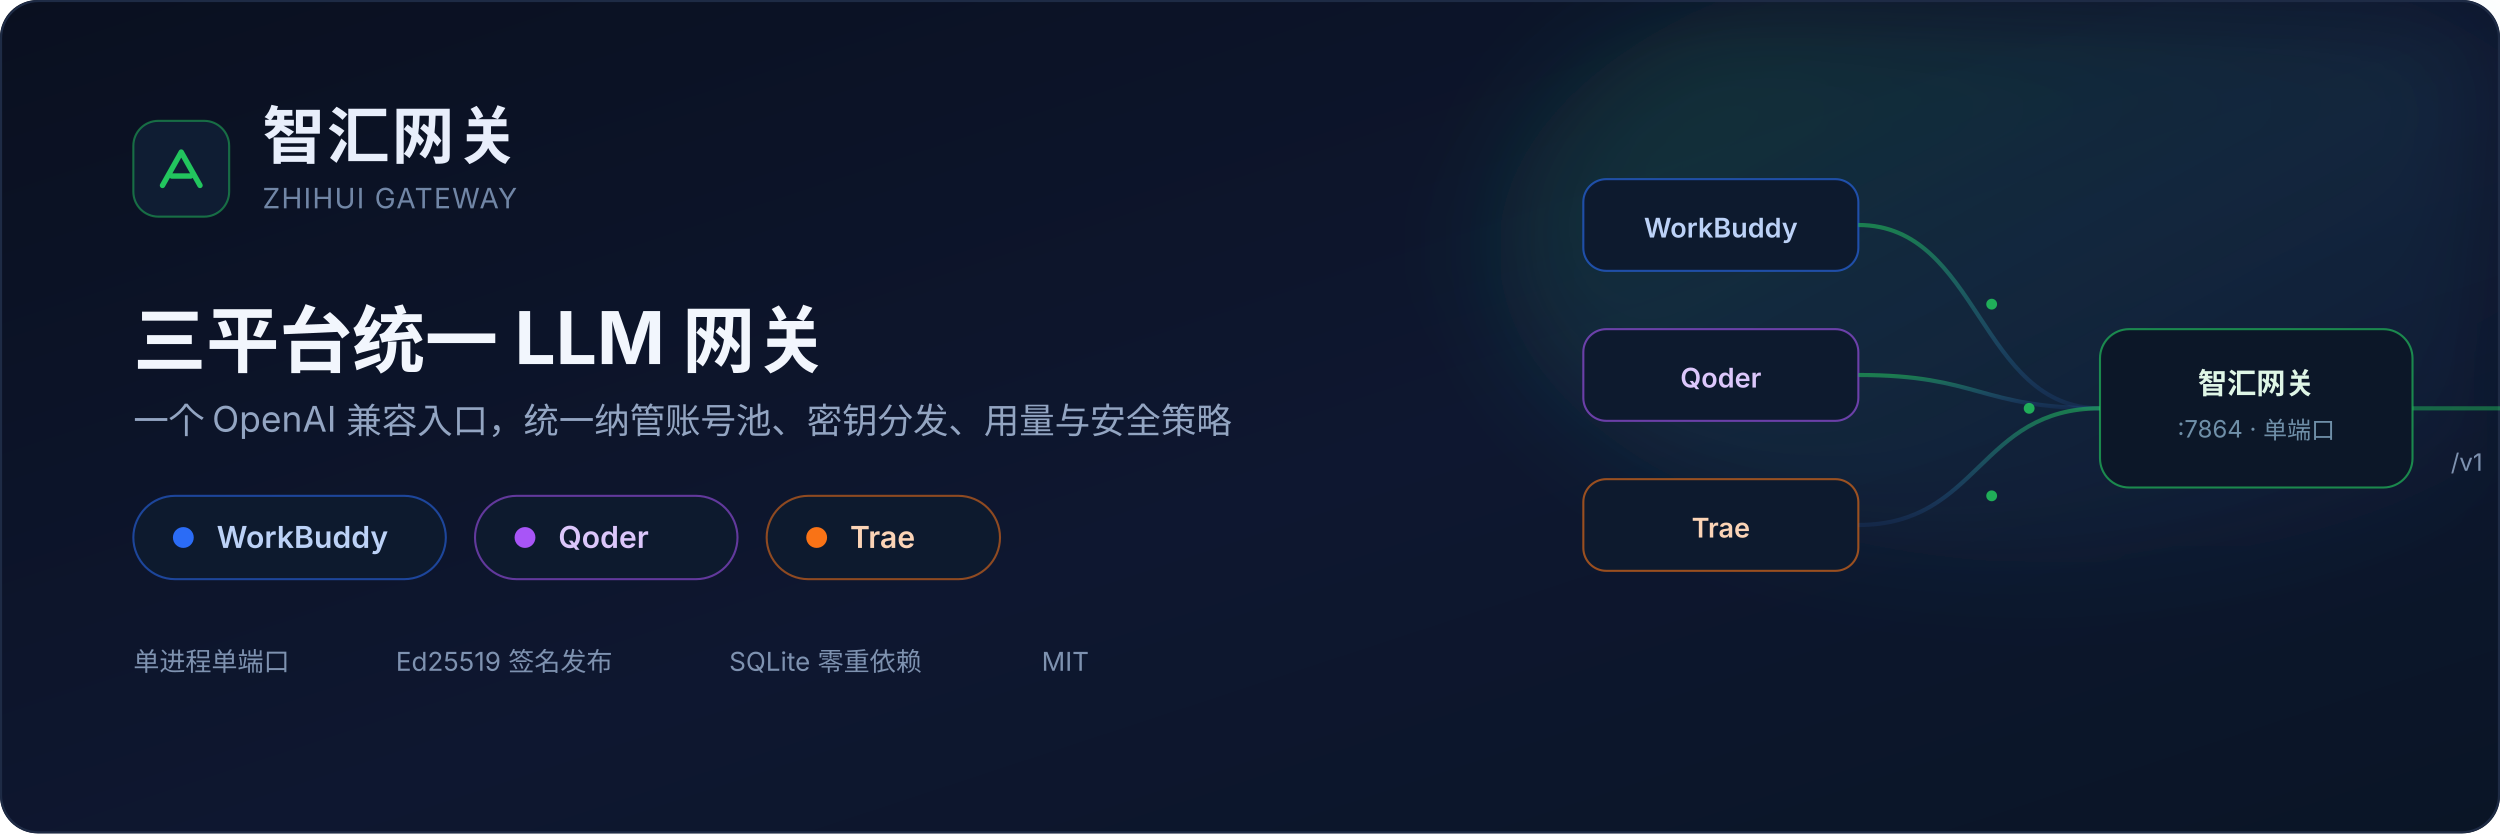
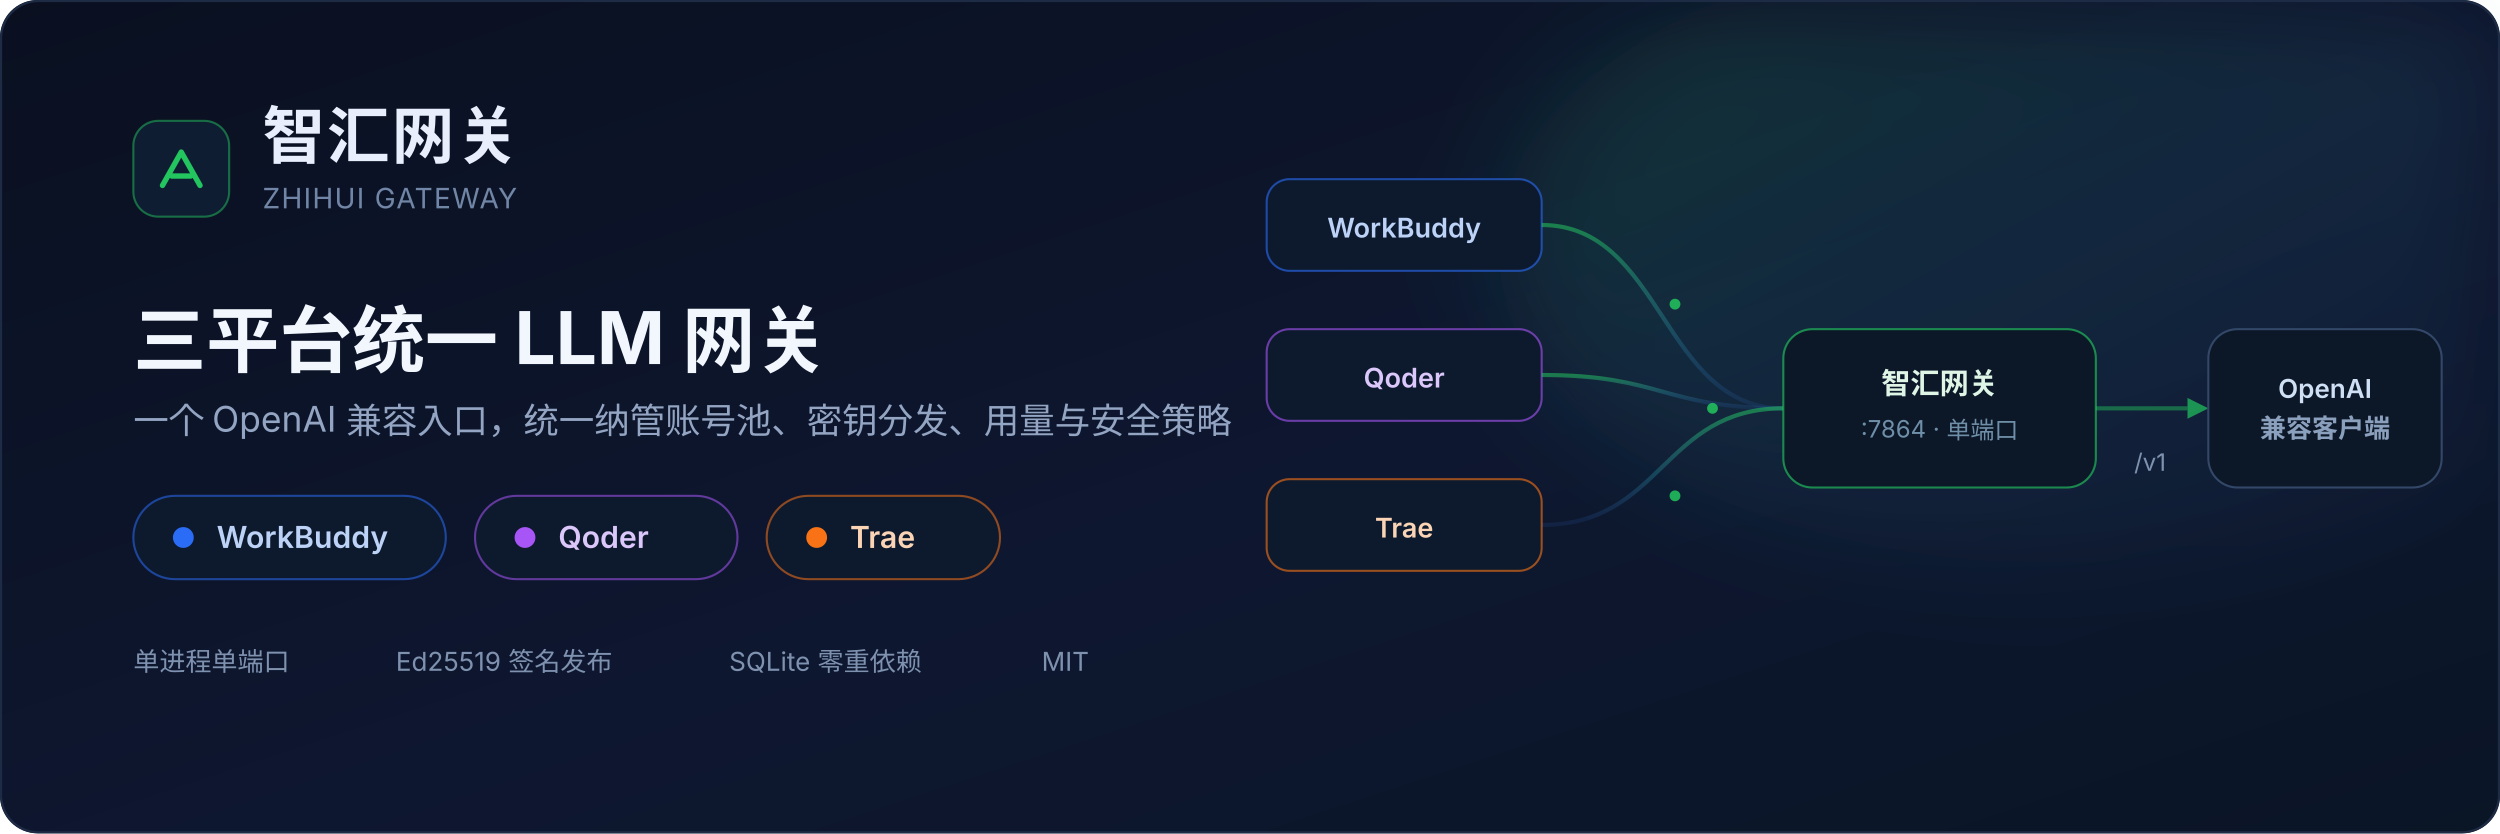
<svg xmlns="http://www.w3.org/2000/svg" viewBox="0 0 1200 400" width="1200" height="400" role="img" aria-labelledby="t d">
  <defs>
    <linearGradient id="bg" x1="0" y1="0" x2="1" y2="1">
      <stop offset="0" stop-color="#0a1020" />
      <stop offset="0.55" stop-color="#0e1730" />
      <stop offset="1" stop-color="#0a1526" />
    </linearGradient>
    <linearGradient id="glow" x1="0" y1="0" x2="1" y2="1">
      <stop offset="0" stop-color="#22c55e" stop-opacity="0.20" />
      <stop offset="1" stop-color="#3b82f6" stop-opacity="0.02" />
    </linearGradient>
    <linearGradient id="line" x1="0" y1="0" x2="0" y2="1">
      <stop offset="0" stop-color="#22c55e" stop-opacity="0.55" />
      <stop offset="1" stop-color="#3b82f6" stop-opacity="0.10" />
    </linearGradient>
    <filter id="soft" x="-30%" y="-30%" width="160%" height="160%">
      <feGaussianBlur stdDeviation="26" />
    </filter>
  </defs>
  <rect width="1200" height="400" rx="18" fill="url(#bg)" />
  <ellipse cx="990" cy="120" rx="270" ry="150" fill="url(#glow)" filter="url(#soft)" />
  <rect x="0.5" y="0.5" width="1199" height="399" rx="18" fill="none" stroke="#1e2b45" />
  <g font-family="system-ui, -apple-system, 'Segoe UI', 'Microsoft YaHei', sans-serif">
    <g transform="translate(64,58)">
      <rect width="46" height="46" rx="12" fill="#0f1d33" stroke="#22c55e" stroke-opacity="0.5" />
      <path d="M14 31 L23 15 L32 31 M18.5 26.5 h9" fill="none" stroke="#22c55e" stroke-width="2.6" stroke-linecap="round" stroke-linejoin="round" />
    </g>
    <text x="126" y="76" fill="#e8eefb" font-size="30" font-weight="700" letter-spacing="1">智汇网关</text>
    <text x="126" y="100" fill="#7186a6" font-size="13.5" letter-spacing="0.6">ZHIHUI GATEWAY</text>
    <text x="64" y="176" fill="#f2f6fd" font-size="35" font-weight="700">三平台统一 LLM 网关</text>
    <text x="64" y="208" fill="#93a5c2" font-size="17">一个 OpenAI 兼容入口，统一纳管账号池、密钥分发、用量与安全策略</text>
    <g font-size="14.5" font-weight="600">
      <g transform="translate(64,238)">
        <rect width="150" height="40" rx="20" fill="#0d1a2e" stroke="#2b6cf6" stroke-opacity="0.55" />
        <circle cx="24" cy="20" r="5" fill="#2b6cf6" />
        <text x="40" y="25" fill="#bcd2f7">WorkBuddy</text>
      </g>
      <g transform="translate(228,238)">
        <rect width="126" height="40" rx="20" fill="#0d1a2e" stroke="#a855f7" stroke-opacity="0.55" />
        <circle cx="24" cy="20" r="5" fill="#a855f7" />
        <text x="40" y="25" fill="#dcc7fb">Qoder</text>
      </g>
      <g transform="translate(368,238)">
        <rect width="112" height="40" rx="20" fill="#0d1a2e" stroke="#f97316" stroke-opacity="0.55" />
        <circle cx="24" cy="20" r="5" fill="#f97316" />
        <text x="40" y="25" fill="#fbd4b6">Trae</text>
      </g>
    </g>
    <g font-size="12.5" fill="#7e92b0">
      <text x="64" y="322">单进程单端口</text>
      <text x="190" y="322">Ed25519 签名发布</text>
      <text x="350" y="322">SQLite 零重依赖</text>
      <text x="500" y="322">MIT</text>
    </g>
-     <g transform="translate(760,86)">
+     <g transform="translate(608,86)">
      <g font-size="13" font-weight="600" text-anchor="middle">
        <g>
          <rect x="0" y="0" width="132" height="44" rx="11" fill="#0d1a2e" stroke="#2b6cf6" stroke-opacity="0.6" />
          <text x="66" y="28" fill="#bcd2f7">WorkBuddy</text>
        </g>
        <g transform="translate(0,72)">
          <rect width="132" height="44" rx="11" fill="#0d1a2e" stroke="#a855f7" stroke-opacity="0.6" />
          <text x="66" y="28" fill="#dcc7fb">Qoder</text>
        </g>
        <g transform="translate(0,144)">
          <rect width="132" height="44" rx="11" fill="#0d1a2e" stroke="#f97316" stroke-opacity="0.6" />
          <text x="66" y="28" fill="#fbd4b6">Trae</text>
        </g>
      </g>
      <g stroke="url(#line)" stroke-width="2" fill="none">
        <path d="M132 22 C 190 22, 190 110, 248 110" />
        <path d="M132 94 C 190 94, 190 110, 248 110" />
        <path d="M132 166 C 190 166, 190 110, 248 110" />
      </g>
      <g fill="#22c55e" opacity="0.85">
        <circle cx="196" cy="60" r="2.6" />
        <circle cx="214" cy="110" r="2.6" />
        <circle cx="196" cy="152" r="2.6" />
      </g>
      <g transform="translate(248,72)">
        <rect width="150" height="76" rx="14" fill="#0c1728" stroke="#22c55e" stroke-opacity="0.65" />
        <text x="75" y="31" fill="#dff6e6" font-size="14" font-weight="700" text-anchor="middle">智汇网关</text>
        <text x="75" y="52" fill="#6f8fa8" font-size="11.5" text-anchor="middle">:7864 · 单端口</text>
      </g>
      <g stroke="#22c55e" stroke-opacity="0.45" stroke-width="2" fill="none">
        <path d="M398 110 L442 110" />
      </g>
      <polygon points="442,105 452,110 442,115" fill="#22c55e" fill-opacity="0.7" />
      <text x="424" y="140" fill="#7e92b0" font-size="11.5" text-anchor="middle">/v1</text>
      <g transform="translate(452,72)">
        <rect width="112" height="76" rx="14" fill="#0c1728" stroke="#334868" />
        <text x="56" y="33" fill="#cfe0f5" font-size="12.5" font-weight="600" text-anchor="middle">OpenAI</text>
        <text x="56" y="52" fill="#8ba0bd" font-size="12.5" font-weight="600" text-anchor="middle">兼容客户端</text>
      </g>
    </g>
  </g>
</svg>
